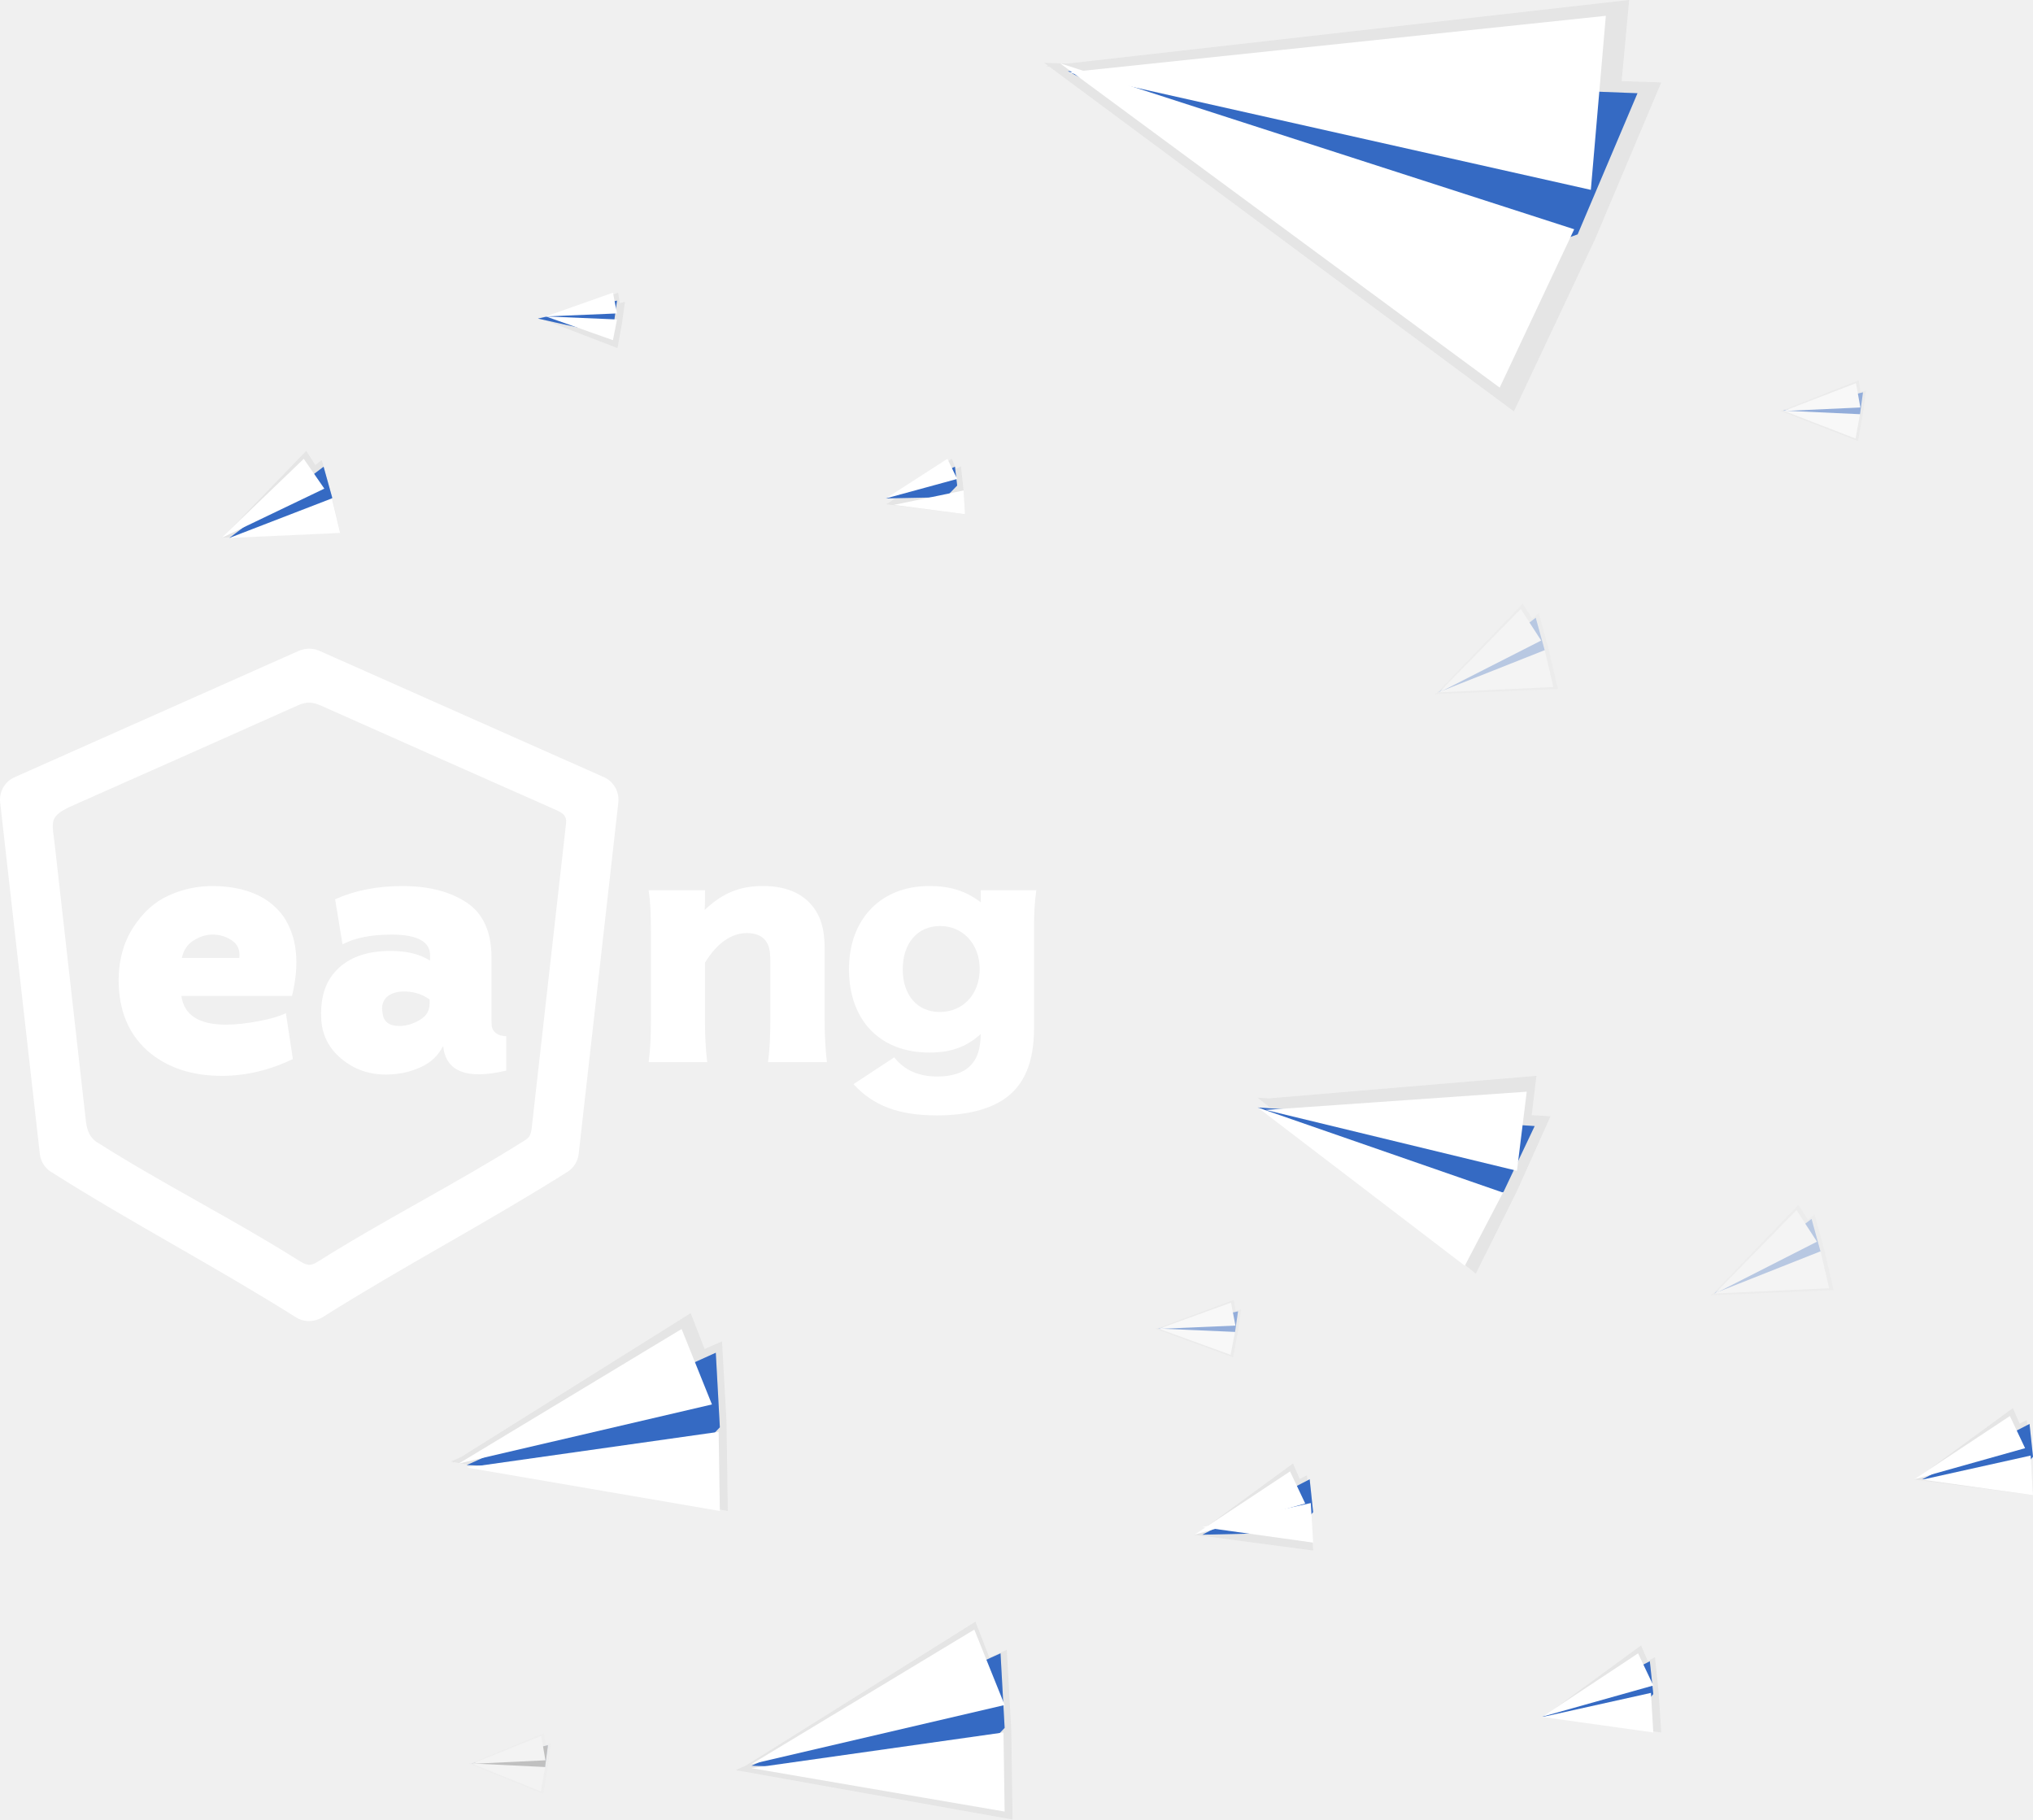
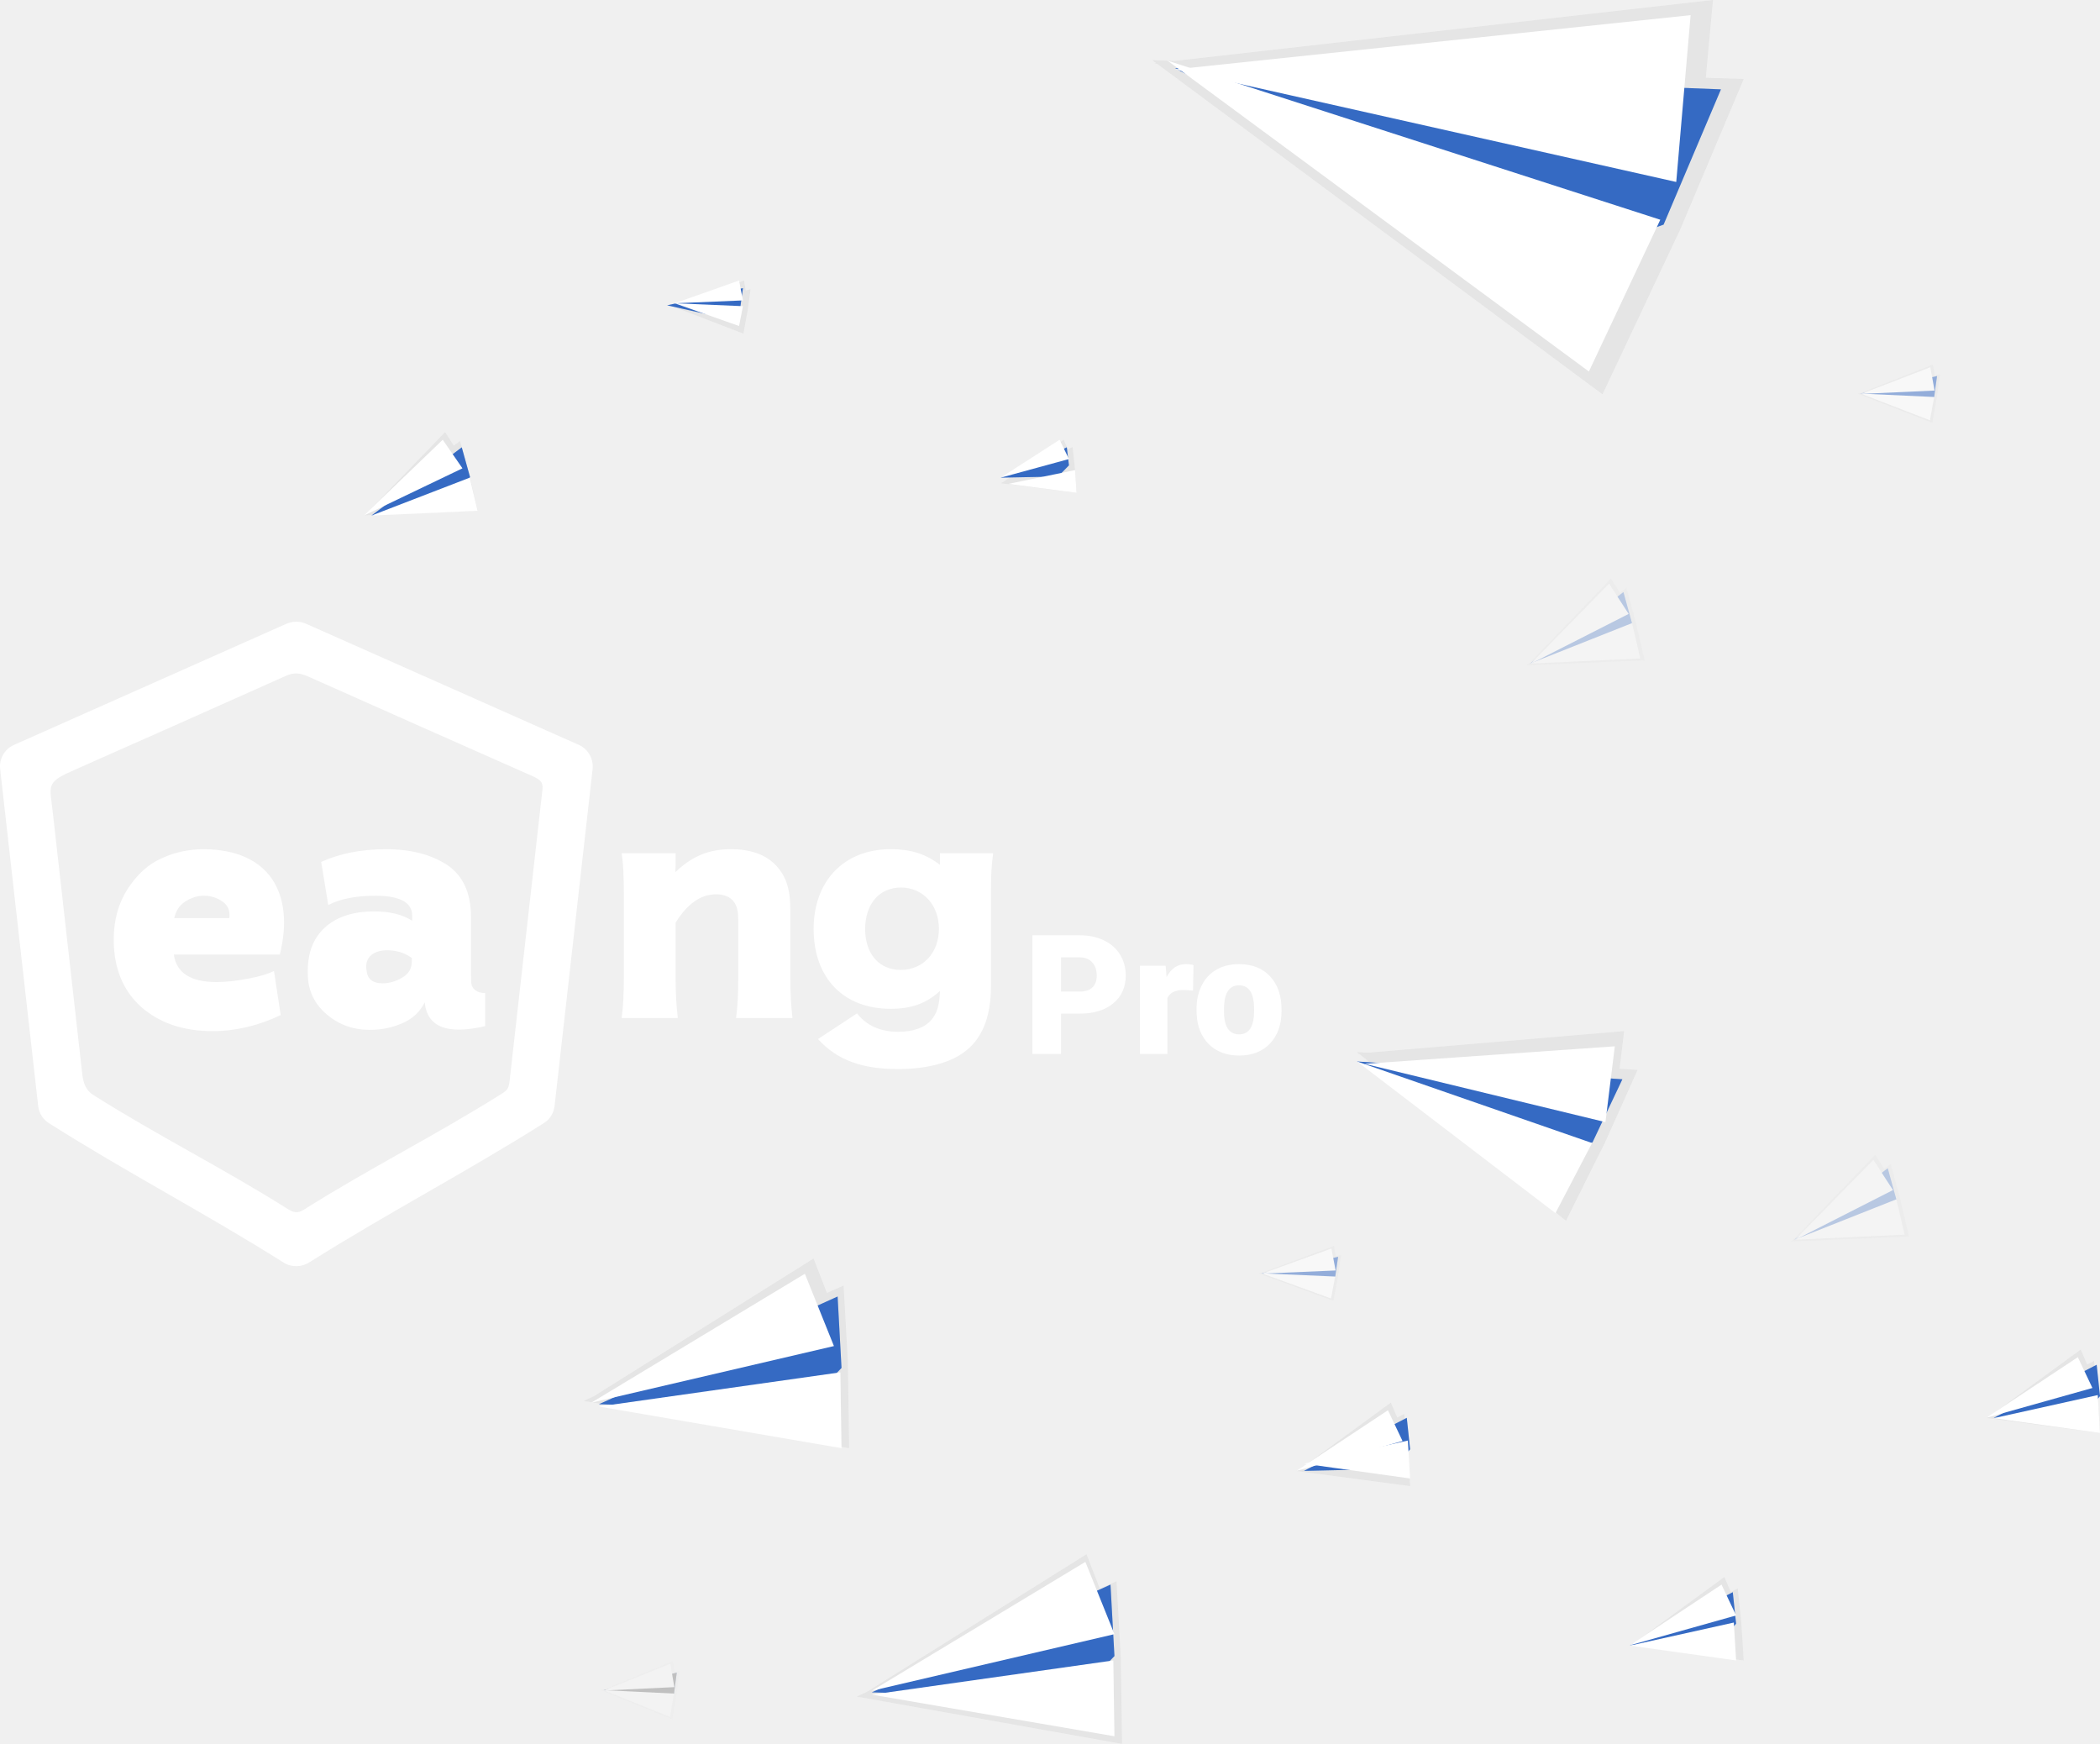
- <svg xmlns="http://www.w3.org/2000/svg" width="100%" height="100%" viewBox="0 0 257 230" version="1.1">
+ <svg xmlns="http://www.w3.org/2000/svg" width="100%" height="100%" viewBox="0 0 277 230" version="1.1">
  <defs>
    <linearGradient x1="47213%" y1="50775%" x2="47213%" y2="49263%" id="linearGradient-1">
      <stop stop-color="#425B9A" stop-opacity="0.25" offset="0%" />
      <stop stop-color="#808080" stop-opacity="0.12" offset="54%" />
      <stop stop-color="#808080" stop-opacity="0.1" offset="100%" />
    </linearGradient>
  </defs>
  <g id="Page-1" stroke="none" stroke-width="1" fill="none" fill-rule="evenodd">
-     <g id="Group-14">
-       <polygon id="Shape" fill="url(#linearGradient-1)" fill-rule="nonzero" transform="translate(117, 61.5) scale(-1, -1) translate(-117, -61.5) " points="121.641 59.445 122 59.267 121.914 59.253 121.943 59.234 121.89 59.253 112 58 112.216 61.204 112.527 64.048 113.135 63.743 113.7 65" />
-       <polygon id="Shape" fill="#4285F4" fill-rule="nonzero" transform="translate(116.5, 61) scale(-1, -1) translate(-116.5, -61) " points="112 60.626 112.283 63 121 59 113.431 59.15" />
-       <polygon id="Shape" fill="#000000" fill-rule="nonzero" opacity="0.2" transform="translate(116.5, 61) scale(-1, -1) translate(-116.5, -61) " points="112 60.626 112.283 63 121 59 113.431 59.15" />
-       <polygon id="Shape" fill="#FFFFFF" fill-rule="nonzero" transform="translate(117.5, 63.5) scale(-1, -1) translate(-117.5, -63.5) " points="113 62 122 63.176 113.19 65" />
-       <polygon id="Shape" fill="#FFFFFF" fill-rule="nonzero" transform="translate(116.5, 60.5) scale(-1, -1) translate(-116.5, -60.5) " points="113.237 63 121 58 112 60.458" />
-       <polygon id="Shape" fill="url(#linearGradient-1)" fill-rule="nonzero" transform="translate(35.5, 62.5) scale(-1, -1) translate(-35.5, -62.5) " points="42.519 57.403 43 57.034 42.874 57.038 42.907 57 42.837 57.038 28 57.667 29.139 62.548 30.324 66.84 31.141 66.211 32.289 68" />
-       <polygon id="Shape" fill="#4285F4" fill-rule="nonzero" transform="translate(35.5, 63.5) scale(-1, -1) translate(-35.5, -63.5) " points="29 64.085 30.093 68 42 59 30.722 61.23" />
-       <polygon id="Shape" fill="#000000" fill-rule="nonzero" opacity="0.2" transform="translate(35.5, 63.5) scale(-1, -1) translate(-35.5, -63.5) " points="29 64.085 30.093 68 42 59 30.722 61.23" />
-       <polygon id="Shape" fill="#FFFFFF" fill-rule="nonzero" transform="translate(36, 65.5) scale(-1, -1) translate(-36, -65.5) " points="29 63.629 43 63 30.043 68" />
-       <polygon id="Shape" fill="#FFFFFF" fill-rule="nonzero" transform="translate(34.5, 63) scale(-1, -1) translate(-34.5, -63) " points="30.603 68 41 58 28 64.232" />
-       <polygon id="Shape" fill="url(#linearGradient-1)" fill-rule="nonzero" transform="translate(74, 40.5) scale(-1, -1) translate(-74, -40.5) " points="78.621 40.58 79 40.493 78.921 40.466 78.954 40.452 78.898 40.452 69.942 37 69.383 40.078 69 42.831 69.642 42.685 69.868 44" />
-       <polygon id="Shape" fill="#4285F4" fill-rule="nonzero" transform="translate(73, 40) scale(-1, -1) translate(-73, -40) " points="68.377 39.287 68 42 78 39.73 70.247 38" />
-       <polygon id="Shape" fill="#000000" fill-rule="nonzero" opacity="0.2" transform="translate(73, 40) scale(-1, -1) translate(-73, -40) " points="68.377 39.287 68 42 78 39.73 70.247 38" />
-       <polygon id="Shape" fill="#FFFFFF" fill-rule="nonzero" transform="translate(73.5, 41.5) scale(-1, -1) translate(-73.5, -41.5) " points="69.515 40 78 43 69 42.618" />
-       <polygon id="Shape" fill="#FFFFFF" fill-rule="nonzero" transform="translate(73.5, 38.5) scale(-1, -1) translate(-73.5, -38.5) " points="69.515 40 78 37 69 37.379" />
-       <g id="Group" opacity="0.3" transform="translate(224, 158) scale(-1, -1) translate(-224, -158) translate(216, 152)" fill-rule="nonzero">
+     <g id="eang-pro">
+       <polygon id="Shape" fill="url(#linearGradient-1)" fill-rule="nonzero" transform="translate(137, 61.5) rotate(180) translate(-137, -61.5) " points="141.641 59.445 142 59.267 141.914 59.253 141.943 59.234 141.89 59.253 132 58 132.216 61.204 132.527 64.048 133.135 63.743 133.7 65" />
+       <polygon id="Shape" fill="#4285F4" fill-rule="nonzero" transform="translate(136.5, 61) rotate(180) translate(-136.5, -61) " points="132 60.626 132.283 63 141 59 133.431 59.15" />
+       <polygon id="Shape" fill="#000000" fill-rule="nonzero" opacity="0.2" transform="translate(136.5, 61) rotate(180) translate(-136.5, -61) " points="132 60.626 132.283 63 141 59 133.431 59.15" />
+       <polygon id="Shape" fill="#FFFFFF" fill-rule="nonzero" transform="translate(137.5, 63.5) rotate(180) translate(-137.5, -63.5) " points="133 62 142 63.176 133.19 65" />
+       <polygon id="Shape" fill="#FFFFFF" fill-rule="nonzero" transform="translate(136.5, 60.5) rotate(180) translate(-136.5, -60.5) " points="133.237 63 141 58 132 60.458" />
+       <polygon id="Shape" fill="url(#linearGradient-1)" fill-rule="nonzero" transform="translate(55.5, 62.5) rotate(180) translate(-55.5, -62.5) " points="62.519 57.403 63 57.034 62.874 57.038 62.907 57 62.837 57.038 48 57.667 49.139 62.548 50.324 66.84 51.141 66.211 52.289 68" />
+       <polygon id="Shape" fill="#4285F4" fill-rule="nonzero" transform="translate(55.5, 63.5) rotate(180) translate(-55.5, -63.5) " points="49 64.085 50.093 68 62 59 50.722 61.23" />
+       <polygon id="Shape" fill="#000000" fill-rule="nonzero" opacity="0.2" transform="translate(55.5, 63.5) rotate(180) translate(-55.5, -63.5) " points="49 64.085 50.093 68 62 59 50.722 61.23" />
+       <polygon id="Shape" fill="#FFFFFF" fill-rule="nonzero" transform="translate(56, 65.5) rotate(180) translate(-56, -65.5) " points="49 63.629 63 63 50.043 68" />
+       <polygon id="Shape" fill="#FFFFFF" fill-rule="nonzero" transform="translate(54.5, 63) rotate(180) translate(-54.5, -63) " points="50.603 68 61 58 48 64.232" />
+       <polygon id="Shape" fill="url(#linearGradient-1)" fill-rule="nonzero" transform="translate(94, 40.5) rotate(180) translate(-94, -40.5) " points="98.621 40.58 99 40.493 98.921 40.466 98.954 40.452 98.898 40.452 89.942 37 89.383 40.078 89 42.831 89.642 42.685 89.868 44" />
+       <polygon id="Shape" fill="#4285F4" fill-rule="nonzero" transform="translate(93, 40) rotate(180) translate(-93, -40) " points="88.377 39.287 88 42 98 39.73 90.247 38" />
+       <polygon id="Shape" fill="#000000" fill-rule="nonzero" opacity="0.2" transform="translate(93, 40) rotate(180) translate(-93, -40) " points="88.377 39.287 88 42 98 39.73 90.247 38" />
+       <polygon id="Shape" fill="#FFFFFF" fill-rule="nonzero" transform="translate(93.5, 41.5) rotate(180) translate(-93.5, -41.5) " points="89.515 40 98 43 89 42.618" />
+       <polygon id="Shape" fill="#FFFFFF" fill-rule="nonzero" transform="translate(93.5, 38.5) rotate(180) translate(-93.5, -38.5) " points="89.515 40 98 37 89 37.379" />
+       <g id="Group" opacity="0.3" transform="translate(244, 158) rotate(180) translate(-244, -158) translate(236, 152)" fill-rule="nonzero">
        <polygon id="Shape" fill="url(#linearGradient-1)" points="15.282 0.645 15.777 0.26 15.646 0.265 15.685 0.225 15.607 0.265 0.199 0.92 1.382 6.01 2.613 10.49 3.457 9.83 4.655 11.7" />
        <polygon id="Shape" fill="#4285F4" points="1.867 5.82 2.996 9.92 15.307 0.495 3.646 2.83" />
        <polygon id="Shape" fill="#000000" opacity="0.2" points="1.867 5.82 2.996 9.92 15.307 0.495 3.646 2.83" />
        <polygon id="Shape" fill="#FFFFFF" points="0.785 1.165 15.307 0.495 1.867 5.82" />
        <polygon id="Shape" fill="#FFFFFF" points="4.892 11.015 15.215 0.47 2.308 7.04" />
      </g>
-       <g id="Group" opacity="0.3" transform="translate(189, 82) scale(-1, -1) translate(-189, -82) translate(181, 76)" fill-rule="nonzero">
+       <g id="Group" opacity="0.3" transform="translate(209, 82) rotate(180) translate(-209, -82) translate(201, 76)" fill-rule="nonzero">
        <polygon id="Shape" fill="url(#linearGradient-1)" points="15.142 0.64 15.641 0.25 15.51 0.255 15.549 0.22 15.472 0.255 0.063 0.91 1.246 6 2.473 10.48 3.321 9.825 4.514 11.69" />
        <polygon id="Shape" fill="#4285F4" points="1.731 5.815 2.861 9.91 15.166 0.485 3.51 2.82" />
        <polygon id="Shape" fill="#000000" opacity="0.2" points="1.731 5.815 2.861 9.91 15.166 0.485 3.51 2.82" />
        <polygon id="Shape" fill="#FFFFFF" points="0.65 1.16 15.166 0.485 1.731 5.815" />
        <polygon id="Shape" fill="#FFFFFF" points="4.756 11.01 15.079 0.46 2.172 7.03" />
      </g>
-       <g id="Group" opacity="0.5" transform="translate(230.5, 52) scale(-1, -1) translate(-230.5, -52) translate(225, 48)" fill-rule="nonzero">
+       <g id="Group" opacity="0.5" transform="translate(250.5, 52) rotate(180) translate(-250.5, -52) translate(245, 48)" fill-rule="nonzero">
        <polygon id="Shape" fill="url(#linearGradient-1)" points="10.52 4.17 10.93 4.075 10.85 4.04 10.88 4.03 10.82 4.03 1.13 0.25 0.52 3.62 0.105 6.635 0.8 6.47 1.05 7.915" />
        <polygon id="Shape" fill="#4285F4" points="0.87 3.64 0.495 6.4 10.575 4.09 2.755 2.33" />
        <polygon id="Shape" fill="#000000" opacity="0.2" points="0.87 3.64 0.495 6.4 10.575 4.09 2.755 2.33" />
        <polygon id="Shape" fill="#FFFFFF" points="1.425 0.555 10.575 4.09 0.87 3.64" />
        <polygon id="Shape" fill="#FFFFFF" points="1.375 7.57 10.525 4.045 0.825 4.49" />
      </g>
-       <g id="Group" opacity="0.5" transform="translate(151.5, 168) scale(-1, -1) translate(-151.5, -168) translate(146, 164)" fill-rule="nonzero">
+       <g id="Group" opacity="0.5" transform="translate(171.5, 168) rotate(180) translate(-171.5, -168) translate(166, 164)" fill-rule="nonzero">
        <polygon id="Shape" fill="url(#linearGradient-1)" points="10.525 4.136 10.935 4.042 10.85 4.014 10.885 4 10.825 4.005 1.13 0.442 0.525 3.614 0.11 6.456 0.805 6.301 1.055 7.656" />
        <polygon id="Shape" fill="#4285F4" points="0.875 3.633 0.495 6.231 10.58 4.056 2.76 2.4" />
        <polygon id="Shape" fill="#000000" opacity="0.2" points="0.875 3.633 0.495 6.231 10.58 4.056 2.76 2.4" />
        <polygon id="Shape" fill="#FFFFFF" points="1.43 0.734 10.58 4.056 0.875 3.633" />
        <polygon id="Shape" fill="#FFFFFF" points="1.38 7.336 10.53 4.019 0.825 4.433" />
      </g>
-       <g id="Group" opacity="0.2" transform="translate(64.5, 223) scale(-1, -1) translate(-64.5, -223) translate(59, 219)" fill-rule="nonzero">
+       <g id="Group" opacity="0.2" transform="translate(84.5, 223) rotate(180) translate(-84.5, -223) translate(79, 219)" fill-rule="nonzero">
        <polygon id="Shape" fill="url(#linearGradient-1)" points="10.326 4.16 10.718 4.065 10.641 4.035 10.67 4.02 10.613 4.025 1.339 0.24 0.76 3.61 0.363 6.63 1.028 6.465 1.267 7.905" />
        <polygon id="Shape" fill="#4285F4" points="1.095 3.63 0.732 6.39 10.378 4.08 2.898 2.32" />
        <polygon id="Shape" fill="#000000" points="1.095 3.63 0.732 6.39 10.378 4.08 2.898 2.32" />
        <polygon id="Shape" fill="#FFFFFF" points="1.626 0.545 10.378 4.08 1.095 3.63" />
        <polygon id="Shape" fill="#FFFFFF" points="1.578 7.565 10.33 4.035 1.052 4.48" />
      </g>
-       <polygon id="Shape" fill="url(#linearGradient-1)" fill-rule="nonzero" transform="translate(202.5, 213.5) scale(-1, -1) translate(-202.5, -213.5) " points="209.464 210.277 210 209.993 209.873 209.973 209.915 209.944 209.835 209.968 195 208 195.324 213.042 195.79 217.509 196.702 217.022 197.549 219" />
-       <polygon id="Shape" fill="#4285F4" fill-rule="nonzero" transform="translate(202, 213.5) scale(-1, -1) translate(-202, -213.5) " points="195 212.851 195.438 217 209 210 197.227 210.265" />
-       <polygon id="Shape" fill="#000000" fill-rule="nonzero" opacity="0.2" transform="translate(202, 213.5) scale(-1, -1) translate(-202, -213.5) " points="195 212.851 195.438 217 209 210 197.227 210.265" />
-       <polygon id="Shape" fill="#FFFFFF" fill-rule="nonzero" transform="translate(202, 216.5) scale(-1, -1) translate(-202, -216.5) " points="195 214 209 215.956 195.297 219" />
-       <polygon id="Shape" fill="#FFFFFF" fill-rule="nonzero" transform="translate(202, 213) scale(-1, -1) translate(-202, -213) " points="196.923 217 209 209 195 212.935" />
-       <polygon id="Shape" fill="url(#linearGradient-1)" fill-rule="nonzero" transform="translate(177.5, 148.5) scale(-1, -1) translate(-177.5, -148.5) " points="194.599 158.15 196 158.238 195.767 158.052 195.886 158.042 195.695 157.994 168.439 136 163.246 146.422 159 155.887 161.378 156.033 160.777 161" />
-       <polygon id="Shape" fill="#4285F4" fill-rule="nonzero" transform="translate(176.5, 146.5) scale(-1, -1) translate(-176.5, -146.5) " points="162.943 142.323 159 150.653 194 153 170.359 140" />
-       <polygon id="Shape" fill="#000000" fill-rule="nonzero" opacity="0.2" transform="translate(176.5, 146.5) scale(-1, -1) translate(-176.5, -146.5) " points="162.943 142.323 159 150.653 194 153 170.359 140" />
-       <polygon id="Shape" fill="#FFFFFF" fill-rule="nonzero" transform="translate(174.5, 150) scale(-1, -1) translate(-174.5, -150) " points="163.827 140 190 160 159 149.242" />
-       <polygon id="Shape" fill="#FFFFFF" fill-rule="nonzero" transform="translate(176.5, 143) scale(-1, -1) translate(-176.5, -143) " points="160 148 193 145.693 161.235 138" />
-       <polygon id="Shape" fill="url(#linearGradient-1)" fill-rule="nonzero" transform="translate(171, 26) scale(-1, -1) translate(-171, -26) " points="207.046 43.961 210 44.057 209.5 43.686 209.741 43.657 209.342 43.57 150.623 0 140.344 21.811 132 41.577 137.005 41.736 136.054 52" />
-       <polygon id="Shape" fill="#4285F4" fill-rule="nonzero" transform="translate(171, 22) scale(-1, -1) translate(-171, -22) " points="142.565 14.374 135 32.215 207 35 157.634 9" />
-       <polygon id="Shape" fill="#000000" fill-rule="nonzero" opacity="0.2" transform="translate(171, 22) scale(-1, -1) translate(-171, -22) " points="142.565 14.374 135 32.215 207 35 157.634 9" />
-       <polygon id="Shape" fill="#FFFFFF" fill-rule="nonzero" transform="translate(166.5, 28.5) scale(-1, -1) translate(-166.5, -28.5) " points="143.417 8 199 49 134 28.018" />
-       <polygon id="Shape" fill="#FFFFFF" fill-rule="nonzero" transform="translate(169, 13) scale(-1, -1) translate(-169, -13) " points="135 24 203 16.85 136.895 2" />
-       <polygon id="Shape" fill="url(#linearGradient-1)" fill-rule="nonzero" transform="translate(110.5, 217.5) scale(-1, -1) translate(-110.5, -217.5) " points="126.704 211.818 128 211.239 127.705 211.187 127.807 211.126 127.613 211.173 93 205 93.164 216.355 93.73 226.439 95.93 225.463 97.689 230" />
-       <polygon id="Shape" fill="#4285F4" fill-rule="nonzero" transform="translate(111, 216.5) scale(-1, -1) translate(-111, -216.5) " points="95 214.578 95.519 224 127 209.794 100.333 209" />
-       <polygon id="Shape" fill="#000000" fill-rule="nonzero" opacity="0.2" transform="translate(111, 216.5) scale(-1, -1) translate(-111, -216.5) " points="95 214.578 95.519 224 127 209.794 100.333 209" />
-       <polygon id="Shape" fill="#FFFFFF" fill-rule="nonzero" transform="translate(111, 224) scale(-1, -1) translate(-111, -224) " points="95 219 127 224.489 95.147 229" />
-       <polygon id="Shape" fill="#FFFFFF" fill-rule="nonzero" transform="translate(111, 214.5) scale(-1, -1) translate(-111, -214.5) " points="98.834 223 127 206 95 213.466" />
-       <polygon id="Shape" fill="url(#linearGradient-1)" fill-rule="nonzero" transform="translate(74.5, 178.5) scale(-1, -1) translate(-74.5, -178.5) " points="90.7 172.818 92 172.244 91.705 172.192 91.802 172.126 91.613 172.173 57 166 57.164 177.355 57.73 187.439 59.93 186.467 61.689 191" />
-       <polygon id="Shape" fill="#4285F4" fill-rule="nonzero" transform="translate(75, 178.5) scale(-1, -1) translate(-75, -178.5) " points="59 176.578 59.514 186 91 171.794 64.329 171" />
-       <polygon id="Shape" fill="#000000" fill-rule="nonzero" opacity="0.2" transform="translate(75, 178.5) scale(-1, -1) translate(-75, -178.5) " points="59 176.578 59.514 186 91 171.794 64.329 171" />
-       <polygon id="Shape" fill="#FFFFFF" fill-rule="nonzero" transform="translate(75, 186) scale(-1, -1) translate(-75, -186) " points="59 181 91 186.489 59.152 191" />
-       <polygon id="Shape" fill="#FFFFFF" fill-rule="nonzero" transform="translate(74, 176.5) scale(-1, -1) translate(-74, -176.5) " points="61.835 185 90 168 58 175.464" />
-       <polygon id="Shape" fill="url(#linearGradient-1)" fill-rule="nonzero" transform="translate(249.5, 183.5) scale(-1, -1) translate(-249.5, -183.5) " points="256.459 180.272 257 179.988 256.873 179.973 256.911 179.944 256.831 179.968 242 178 242.324 183.037 242.785 187.504 243.697 187.022 244.544 189" />
-       <polygon id="Shape" fill="#4285F4" fill-rule="nonzero" transform="translate(250, 183.5) scale(-1, -1) translate(-250, -183.5) " points="243 182.853 243.438 187 257 180 245.227 180.265" />
-       <polygon id="Shape" fill="#000000" fill-rule="nonzero" opacity="0.2" transform="translate(250, 183.5) scale(-1, -1) translate(-250, -183.5) " points="243 182.853 243.438 187 257 180 245.227 180.265" />
-       <polygon id="Shape" fill="#FFFFFF" fill-rule="nonzero" transform="translate(250, 186.5) scale(-1, -1) translate(-250, -186.5) " points="243 184 257 185.956 243.297 189" />
-       <polygon id="Shape" fill="#FFFFFF" fill-rule="nonzero" transform="translate(249, 183) scale(-1, -1) translate(-249, -183) " points="243.923 187 256 179 242 182.935" />
-       <polygon id="Shape" fill="url(#linearGradient-1)" fill-rule="nonzero" transform="translate(158.5, 190.5) scale(-1, -1) translate(-158.5, -190.5) " points="165.464 187.277 166 186.993 165.878 186.973 165.915 186.944 165.835 186.968 151 185 151.32 190.042 151.786 194.509 152.698 194.027 153.545 196" />
-       <polygon id="Shape" fill="#4285F4" fill-rule="nonzero" transform="translate(159, 190.5) scale(-1, -1) translate(-159, -190.5) " points="152 189.851 152.438 194 166 187 154.227 187.265" />
-       <polygon id="Shape" fill="#000000" fill-rule="nonzero" opacity="0.2" transform="translate(159, 190.5) scale(-1, -1) translate(-159, -190.5) " points="152 189.851 152.438 194 166 187 154.227 187.265" />
-       <polygon id="Shape" fill="#FFFFFF" fill-rule="nonzero" transform="translate(159, 192.5) scale(-1, -1) translate(-159, -192.5) " points="152 190 166 191.953 152.297 195" />
-       <polygon id="Shape" fill="#FFFFFF" fill-rule="nonzero" transform="translate(158, 190) scale(-1, -1) translate(-158, -190) " points="152.923 194 165 186 151 189.94" />
-       <g id="Group-11" transform="translate(0, 82)" fill="#FFFFFF">
+       <polygon id="Shape" fill="url(#linearGradient-1)" fill-rule="nonzero" transform="translate(222.5, 213.5) rotate(180) translate(-222.5, -213.5) " points="229.464 210.277 230 209.993 229.873 209.973 229.915 209.944 229.835 209.968 215 208 215.324 213.042 215.79 217.509 216.702 217.022 217.549 219" />
+       <polygon id="Shape" fill="#4285F4" fill-rule="nonzero" transform="translate(222, 213.5) rotate(180) translate(-222, -213.5) " points="215 212.851 215.438 217 229 210 217.227 210.265" />
+       <polygon id="Shape" fill="#000000" fill-rule="nonzero" opacity="0.2" transform="translate(222, 213.5) rotate(180) translate(-222, -213.5) " points="215 212.851 215.438 217 229 210 217.227 210.265" />
+       <polygon id="Shape" fill="#FFFFFF" fill-rule="nonzero" transform="translate(222, 216.5) rotate(180) translate(-222, -216.5) " points="215 214 229 215.956 215.297 219" />
+       <polygon id="Shape" fill="#FFFFFF" fill-rule="nonzero" transform="translate(222, 213) rotate(180) translate(-222, -213) " points="216.923 217 229 209 215 212.935" />
+       <polygon id="Shape" fill="url(#linearGradient-1)" fill-rule="nonzero" transform="translate(197.5, 148.5) rotate(180) translate(-197.5, -148.5) " points="214.599 158.15 216 158.238 215.767 158.052 215.886 158.042 215.695 157.994 188.439 136 183.246 146.422 179 155.887 181.378 156.033 180.777 161" />
+       <polygon id="Shape" fill="#4285F4" fill-rule="nonzero" transform="translate(196.5, 146.5) rotate(180) translate(-196.5, -146.5) " points="182.943 142.323 179 150.653 214 153 190.359 140" />
+       <polygon id="Shape" fill="#000000" fill-rule="nonzero" opacity="0.2" transform="translate(196.5, 146.5) rotate(180) translate(-196.5, -146.5) " points="182.943 142.323 179 150.653 214 153 190.359 140" />
+       <polygon id="Shape" fill="#FFFFFF" fill-rule="nonzero" transform="translate(194.5, 150) rotate(180) translate(-194.5, -150) " points="183.827 140 210 160 179 149.242" />
+       <polygon id="Shape" fill="#FFFFFF" fill-rule="nonzero" transform="translate(196.5, 143) rotate(180) translate(-196.5, -143) " points="180 148 213 145.693 181.235 138" />
+       <polygon id="Shape" fill="url(#linearGradient-1)" fill-rule="nonzero" transform="translate(191, 26) rotate(180) translate(-191, -26) " points="227.046 43.961 230 44.057 229.5 43.686 229.741 43.657 229.342 43.57 170.623 0 160.344 21.811 152 41.577 157.005 41.736 156.054 52" />
+       <polygon id="Shape" fill="#4285F4" fill-rule="nonzero" transform="translate(191, 22) rotate(180) translate(-191, -22) " points="162.565 14.374 155 32.215 227 35 177.634 9" />
+       <polygon id="Shape" fill="#000000" fill-rule="nonzero" opacity="0.2" transform="translate(191, 22) rotate(180) translate(-191, -22) " points="162.565 14.374 155 32.215 227 35 177.634 9" />
+       <polygon id="Shape" fill="#FFFFFF" fill-rule="nonzero" transform="translate(186.5, 28.5) rotate(180) translate(-186.5, -28.5) " points="163.417 8 219 49 154 28.018" />
+       <polygon id="Shape" fill="#FFFFFF" fill-rule="nonzero" transform="translate(189, 13) rotate(180) translate(-189, -13) " points="155 24 223 16.85 156.895 2" />
+       <polygon id="Shape" fill="url(#linearGradient-1)" fill-rule="nonzero" transform="translate(130.5, 217.5) rotate(180) translate(-130.5, -217.5) " points="146.704 211.818 148 211.239 147.705 211.187 147.807 211.126 147.613 211.173 113 205 113.164 216.355 113.73 226.439 115.93 225.463 117.689 230" />
+       <polygon id="Shape" fill="#4285F4" fill-rule="nonzero" transform="translate(131, 216.5) rotate(180) translate(-131, -216.5) " points="115 214.578 115.519 224 147 209.794 120.333 209" />
+       <polygon id="Shape" fill="#000000" fill-rule="nonzero" opacity="0.2" transform="translate(131, 216.5) rotate(180) translate(-131, -216.5) " points="115 214.578 115.519 224 147 209.794 120.333 209" />
+       <polygon id="Shape" fill="#FFFFFF" fill-rule="nonzero" transform="translate(131, 224) rotate(180) translate(-131, -224) " points="115 219 147 224.489 115.147 229" />
+       <polygon id="Shape" fill="#FFFFFF" fill-rule="nonzero" transform="translate(131, 214.5) rotate(180) translate(-131, -214.5) " points="118.834 223 147 206 115 213.466" />
+       <polygon id="Shape" fill="url(#linearGradient-1)" fill-rule="nonzero" transform="translate(94.5, 178.5) rotate(180) translate(-94.5, -178.5) " points="110.7 172.818 112 172.244 111.705 172.192 111.802 172.126 111.613 172.173 77 166 77.164 177.355 77.73 187.439 79.93 186.467 81.689 191" />
+       <polygon id="Shape" fill="#4285F4" fill-rule="nonzero" transform="translate(95, 178.5) rotate(180) translate(-95, -178.5) " points="79 176.578 79.514 186 111 171.794 84.329 171" />
+       <polygon id="Shape" fill="#000000" fill-rule="nonzero" opacity="0.2" transform="translate(95, 178.5) rotate(180) translate(-95, -178.5) " points="79 176.578 79.514 186 111 171.794 84.329 171" />
+       <polygon id="Shape" fill="#FFFFFF" fill-rule="nonzero" transform="translate(95, 186) rotate(180) translate(-95, -186) " points="79 181 111 186.489 79.152 191" />
+       <polygon id="Shape" fill="#FFFFFF" fill-rule="nonzero" transform="translate(94, 176.5) rotate(180) translate(-94, -176.5) " points="81.835 185 110 168 78 175.464" />
+       <polygon id="Shape" fill="url(#linearGradient-1)" fill-rule="nonzero" transform="translate(269.5, 183.5) rotate(180) translate(-269.5, -183.5) " points="276.459 180.272 277 179.988 276.873 179.973 276.911 179.944 276.831 179.968 262 178 262.324 183.037 262.785 187.504 263.697 187.022 264.544 189" />
+       <polygon id="Shape" fill="#4285F4" fill-rule="nonzero" transform="translate(270, 183.5) rotate(180) translate(-270, -183.5) " points="263 182.853 263.438 187 277 180 265.227 180.265" />
+       <polygon id="Shape" fill="#000000" fill-rule="nonzero" opacity="0.2" transform="translate(270, 183.5) rotate(180) translate(-270, -183.5) " points="263 182.853 263.438 187 277 180 265.227 180.265" />
+       <polygon id="Shape" fill="#FFFFFF" fill-rule="nonzero" transform="translate(270, 186.5) rotate(180) translate(-270, -186.5) " points="263 184 277 185.956 263.297 189" />
+       <polygon id="Shape" fill="#FFFFFF" fill-rule="nonzero" transform="translate(269, 183) rotate(180) translate(-269, -183) " points="263.923 187 276 179 262 182.935" />
+       <polygon id="Shape" fill="url(#linearGradient-1)" fill-rule="nonzero" transform="translate(178.5, 190.5) rotate(180) translate(-178.5, -190.5) " points="185.464 187.277 186 186.993 185.878 186.973 185.915 186.944 185.835 186.968 171 185 171.32 190.042 171.786 194.509 172.698 194.027 173.545 196" />
+       <polygon id="Shape" fill="#4285F4" fill-rule="nonzero" transform="translate(179, 190.5) rotate(180) translate(-179, -190.5) " points="172 189.851 172.438 194 186 187 174.227 187.265" />
+       <polygon id="Shape" fill="#000000" fill-rule="nonzero" opacity="0.2" transform="translate(179, 190.5) rotate(180) translate(-179, -190.5) " points="172 189.851 172.438 194 186 187 174.227 187.265" />
+       <polygon id="Shape" fill="#FFFFFF" fill-rule="nonzero" transform="translate(179, 192.5) rotate(180) translate(-179, -192.5) " points="172 190 186 191.953 172.297 195" />
+       <polygon id="Shape" fill="#FFFFFF" fill-rule="nonzero" transform="translate(178, 190) rotate(180) translate(-178, -190) " points="172.923 194 185 186 171 189.94" />
+       <g id="Group-11" transform="translate(0, 82)" fill="#FFFFFF" fill-rule="nonzero">
        <path d="M26.947,30 C31.131,30.055 34.105,31.396 35.867,33.906 C37.574,36.474 37.904,39.823 36.914,43.897 L22.929,43.897 C23.259,46.297 25.131,47.526 28.544,47.526 C29.865,47.526 31.242,47.359 32.728,47.079 C34.214,46.799 35.315,46.465 36.141,46.075 L37.023,51.879 C34.105,53.275 31.077,54 28.049,54 C24.195,54 21.056,52.939 18.634,50.818 C16.212,48.642 15,45.683 15,41.889 C15,39.321 15.66,37.033 16.872,35.19 C18.084,33.349 19.516,32.008 21.278,31.227 C23.037,30.39 24.964,30 26.947,30 Z M22.983,39.097 L30.251,39.097 C30.362,38.148 30.086,37.423 29.372,36.921 C28.655,36.419 27.829,36.139 26.893,36.139 C26.013,36.139 25.186,36.419 24.415,36.921 C23.644,37.423 23.203,38.148 22.983,39.097 Z M56.019,50.204 C55.413,51.432 54.422,52.38 53.101,52.939 C51.724,53.553 50.293,53.833 48.752,53.833 C46.606,53.833 44.734,53.163 43.137,51.824 C41.54,50.485 40.659,48.755 40.604,46.634 C40.494,43.844 41.265,41.778 42.861,40.327 C44.458,38.876 46.661,38.207 49.358,38.207 C51.396,38.207 53.047,38.597 54.368,39.435 L54.368,38.766 C54.368,37.035 52.771,36.143 49.522,36.143 C46.989,36.143 44.897,36.533 43.3,37.372 L42.364,31.68 C44.842,30.563 47.649,30.006 50.899,30.006 C54.257,30.006 56.955,30.73 59.047,32.127 C61.085,33.523 62.13,35.81 62.13,38.992 L62.13,46.303 C62.13,47.028 62.13,47.475 62.184,47.81 C62.238,48.089 62.403,48.367 62.679,48.591 C62.955,48.814 63.396,48.981 64,48.981 L64,53.334 C59.047,54.502 56.349,53.496 56.019,50.204 Z M54.311,44.846 L54.311,44.344 C53.321,43.619 52.109,43.283 50.788,43.34 C49.908,43.395 49.246,43.675 48.805,44.122 C48.364,44.624 48.199,45.238 48.364,46.075 C48.475,47.136 49.189,47.693 50.456,47.693 C51.392,47.693 52.272,47.414 53.099,46.912 C53.927,46.41 54.311,45.738 54.311,44.846 Z" id="Shape" />
-         <g id="EA-Mode_10" fill-rule="nonzero">
+         <g id="EA-Mode_10">
          <path d="M37.756,7.119 C28.47,11.27 19.222,15.383 9.936,19.497 C8.339,20.201 7.225,20.683 6.816,21.571 C6.482,22.387 6.816,23.61 6.964,25.167 C8.264,36.692 9.564,48.253 10.864,59.778 C11.012,60.89 11.346,61.853 12.349,62.447 C20.855,67.82 29.361,72.045 37.83,77.381 C38.795,77.975 39.241,78.086 40.17,77.492 C48.824,72.045 57.516,67.71 66.17,62.262 C66.95,61.781 67.099,61.521 67.211,60.632 C68.66,47.774 70.108,34.952 71.557,22.093 C71.668,21.093 71.148,20.796 70.294,20.388 C60.377,16.015 50.496,11.606 40.58,7.196 C39.54,6.749 38.797,6.675 37.756,7.119 Z M1.877,16.235 C13.837,10.899 25.834,5.6 37.794,0.264 C38.612,-0.069 39.503,-0.106 40.357,0.264 C52.28,5.564 64.24,10.862 76.163,16.162 C77.462,16.644 78.317,17.978 78.169,19.424 C76.497,34.247 74.826,49.069 73.154,63.854 C73.043,64.781 72.559,65.634 71.705,66.151 C61.416,72.637 51.091,78.01 40.803,84.494 C39.8,85.124 38.501,85.199 37.423,84.531 C27.135,78.045 16.846,72.709 6.595,66.225 C5.74,65.744 5.147,64.891 5.034,63.853 C3.362,49.068 1.691,34.244 0.019,19.422 C-0.129,18.125 0.578,16.791 1.877,16.235 Z" id="Shape" />
        </g>
        <path d="M89.404,52.267 L82,52.267 C82.215,50.592 82.286,49.096 82.286,46.887 L82.286,35.914 C82.286,33.456 82.215,31.959 82,30.534 L89.118,30.534 L89.118,32.031 C89.118,32.244 89.082,32.779 89.082,33.028 C91.335,30.891 93.517,30 96.45,30 C98.918,30 100.885,30.677 102.208,31.995 C103.639,33.42 104.247,35.166 104.247,37.98 L104.247,46.923 C104.247,48.989 104.354,50.77 104.533,52.267 L97.093,52.267 C97.308,50.557 97.38,49.06 97.38,46.887 L97.38,39.584 C97.38,38.158 97.236,37.553 96.807,36.947 C96.342,36.306 95.52,35.95 94.447,35.95 C92.444,35.95 90.655,37.197 89.118,39.69 L89.118,46.887 C89.118,48.918 89.189,50.414 89.404,52.267 Z M107.895,55.045 L113.045,51.661 C114.297,53.264 116.121,54.084 118.482,54.084 C120.449,54.084 121.987,53.549 122.845,52.516 C123.596,51.661 123.918,50.592 123.99,48.704 C122.166,50.343 120.234,51.055 117.48,51.055 C111.257,51.055 107.323,46.994 107.323,40.51 C107.323,34.168 111.364,30 117.48,30 C120.127,30 122.058,30.606 123.99,32.066 L123.99,30.534 L131,30.534 C130.785,32.138 130.714,33.385 130.714,35.486 L130.714,47.991 C130.714,52.267 129.498,55.152 126.994,56.898 C125.063,58.252 122.058,59 118.482,59 C113.618,59 110.399,57.789 107.895,55.045 Z M114.118,40.545 C114.118,43.823 115.978,45.925 118.804,45.925 C121.736,45.925 123.847,43.681 123.847,40.51 C123.847,37.339 121.736,35.059 118.839,35.059 C115.978,35.059 114.118,37.232 114.118,40.545 Z" id="ng" />
      </g>
+       <path d="M139.952,133.693 L139.952,139 L136.182,139 L136.182,123.359 L142.423,123.359 C143.619,123.359 144.677,123.58 145.597,124.02 C146.517,124.46 147.23,125.087 147.735,125.9 C148.24,126.713 148.492,127.635 148.492,128.666 C148.492,130.191 147.946,131.411 146.854,132.324 C145.762,133.237 144.263,133.693 142.358,133.693 L139.952,133.693 Z M139.952,130.782 L142.423,130.782 C143.153,130.782 143.71,130.6 144.093,130.234 C144.476,129.869 144.668,129.354 144.668,128.688 C144.668,127.957 144.471,127.373 144.077,126.937 C143.683,126.5 143.146,126.278 142.466,126.271 L139.952,126.271 L139.952,130.782 Z M157.365,130.653 L156.173,130.567 C155.034,130.567 154.304,130.925 153.981,131.642 L153.981,139 L150.361,139 L150.361,127.377 L153.756,127.377 L153.874,128.87 C154.483,127.731 155.331,127.162 156.42,127.162 C156.807,127.162 157.143,127.205 157.43,127.291 L157.365,130.653 Z M157.827,133.081 C157.827,131.921 158.053,130.888 158.504,129.982 C158.955,129.076 159.603,128.38 160.448,127.893 C161.293,127.406 162.285,127.162 163.424,127.162 C165.164,127.162 166.535,127.701 167.538,128.779 C168.541,129.857 169.042,131.323 169.042,133.178 L169.042,133.307 C169.042,135.118 168.539,136.556 167.533,137.62 C166.527,138.683 165.164,139.215 163.445,139.215 C161.791,139.215 160.463,138.719 159.46,137.727 C158.457,136.735 157.917,135.391 157.838,133.693 L157.827,133.081 Z M161.447,133.307 C161.447,134.381 161.616,135.169 161.952,135.67 C162.289,136.171 162.786,136.422 163.445,136.422 C164.734,136.422 165.393,135.43 165.422,133.446 L165.422,133.081 C165.422,130.997 164.756,129.955 163.424,129.955 C162.214,129.955 161.558,130.854 161.458,132.651 L161.447,133.307 Z" id="Pro" fill="#FFFFFF" />
    </g>
  </g>
</svg>
